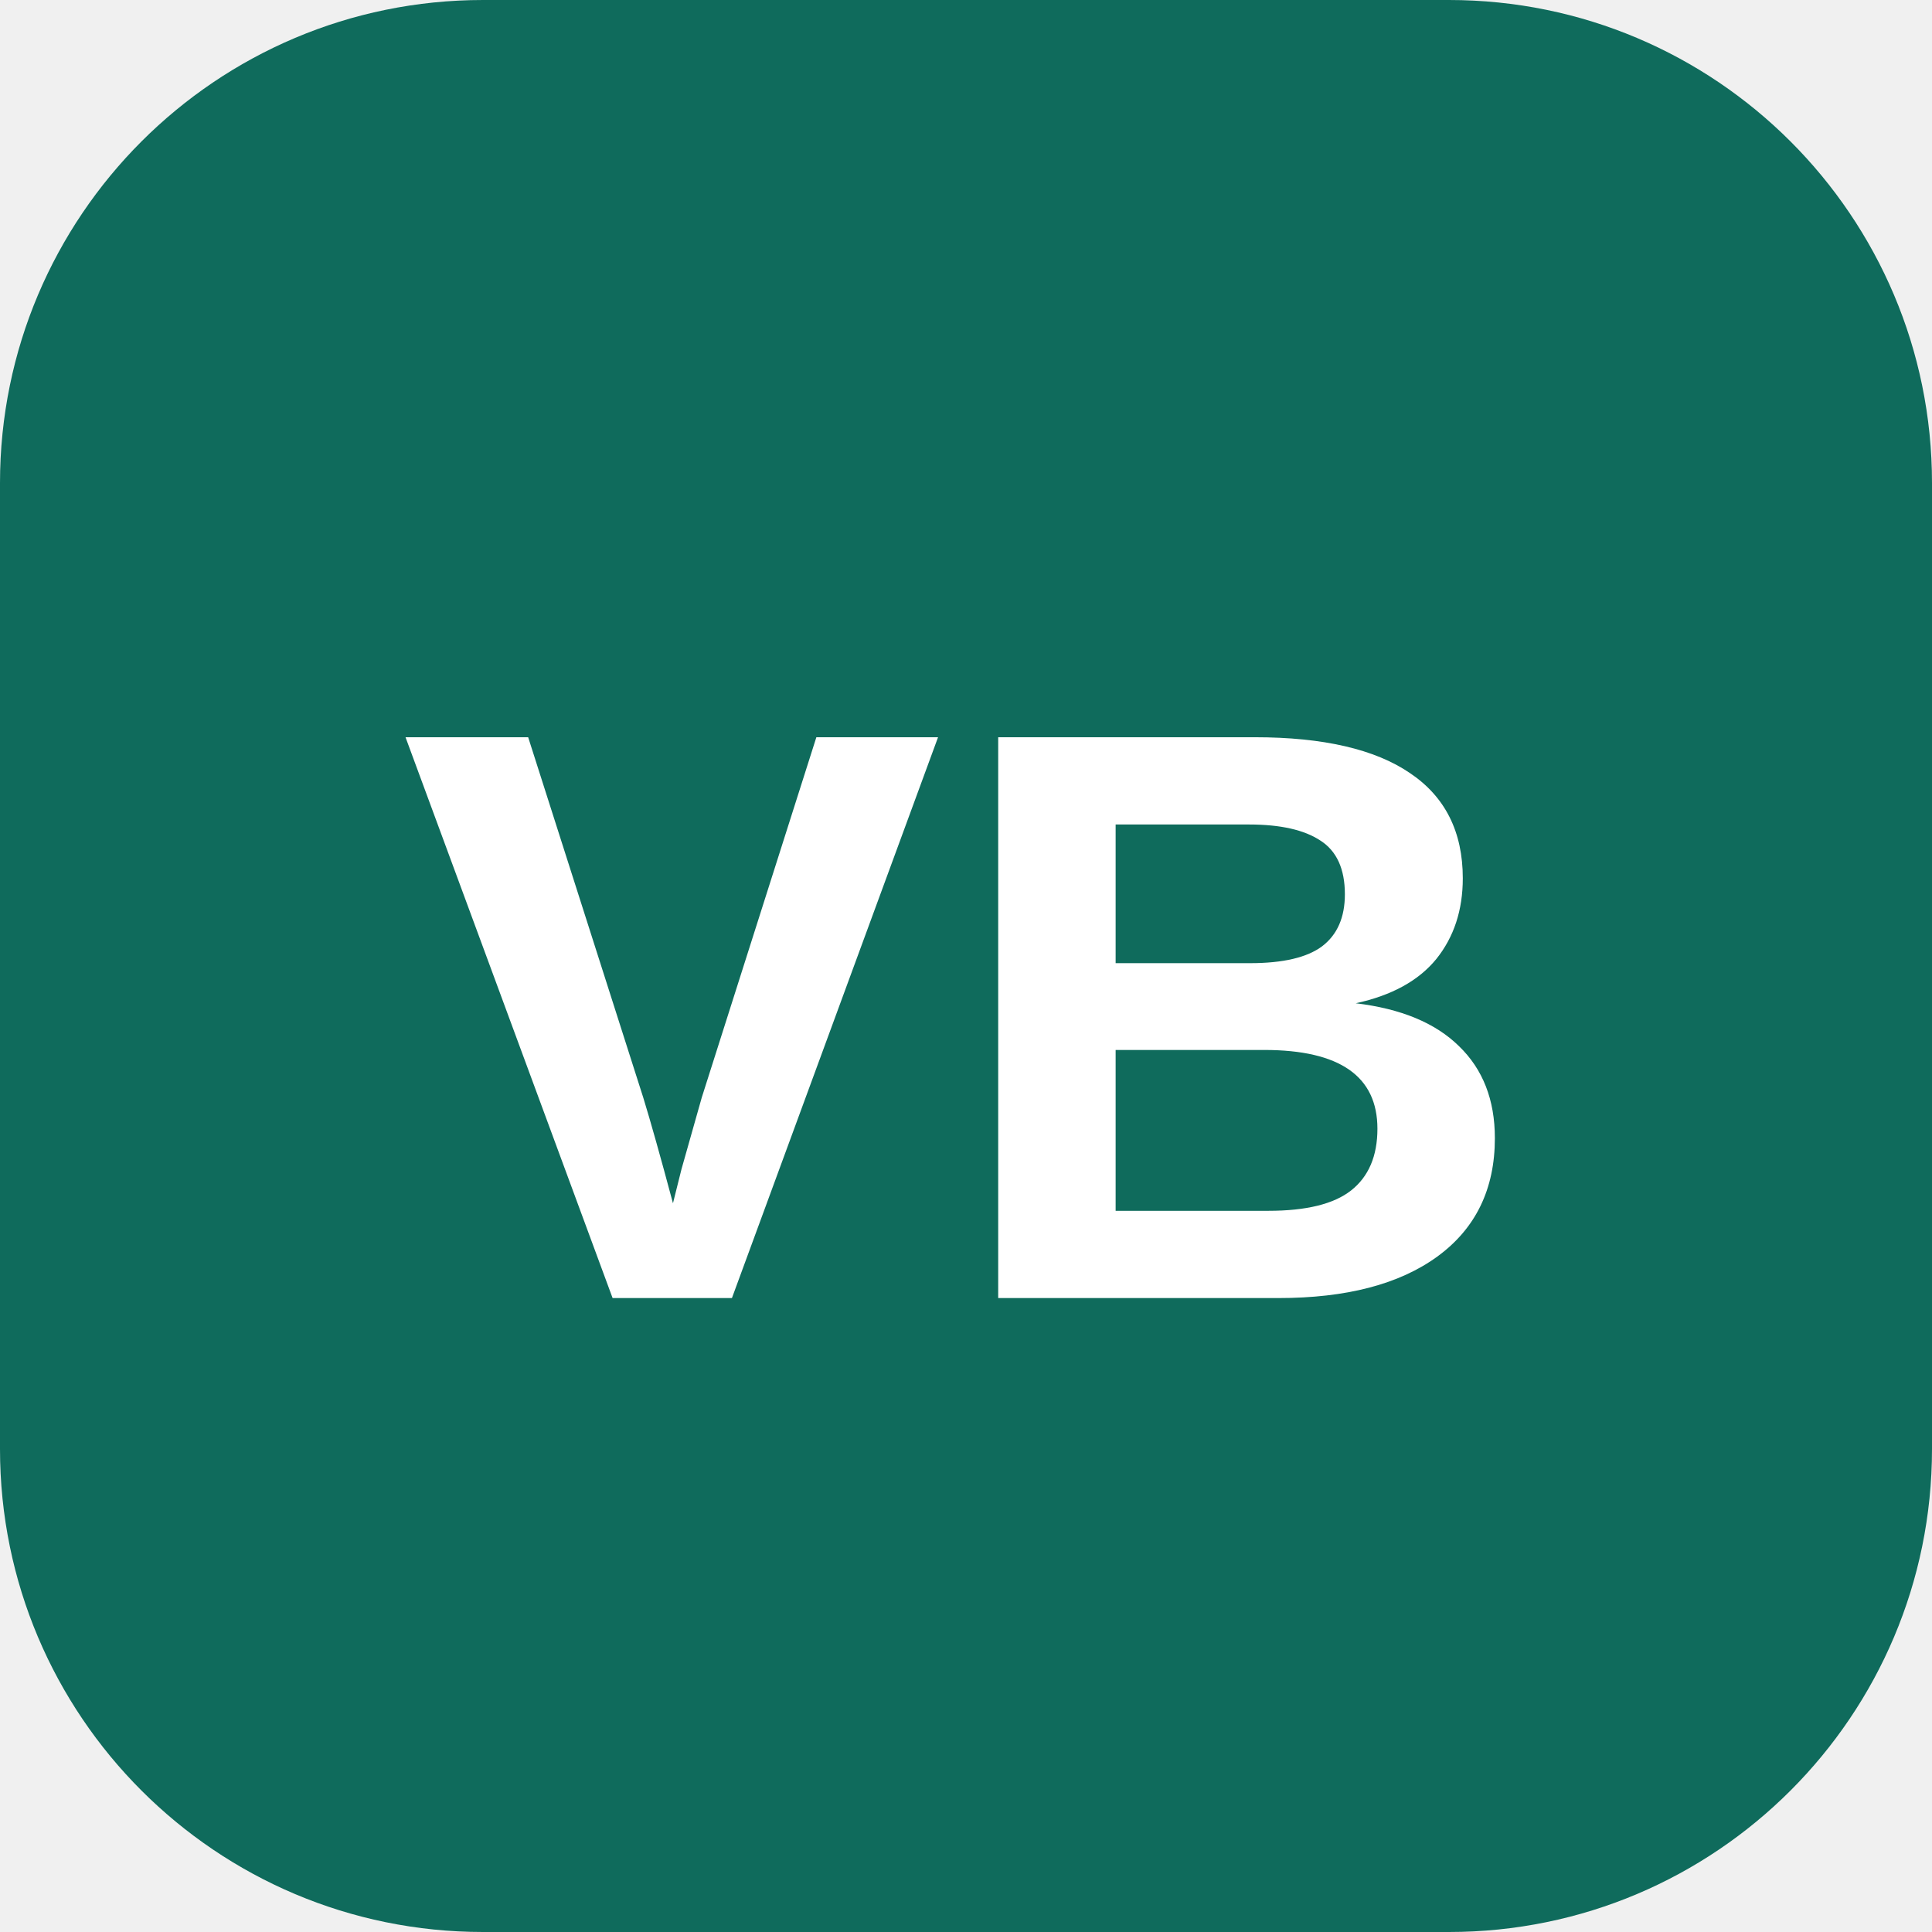
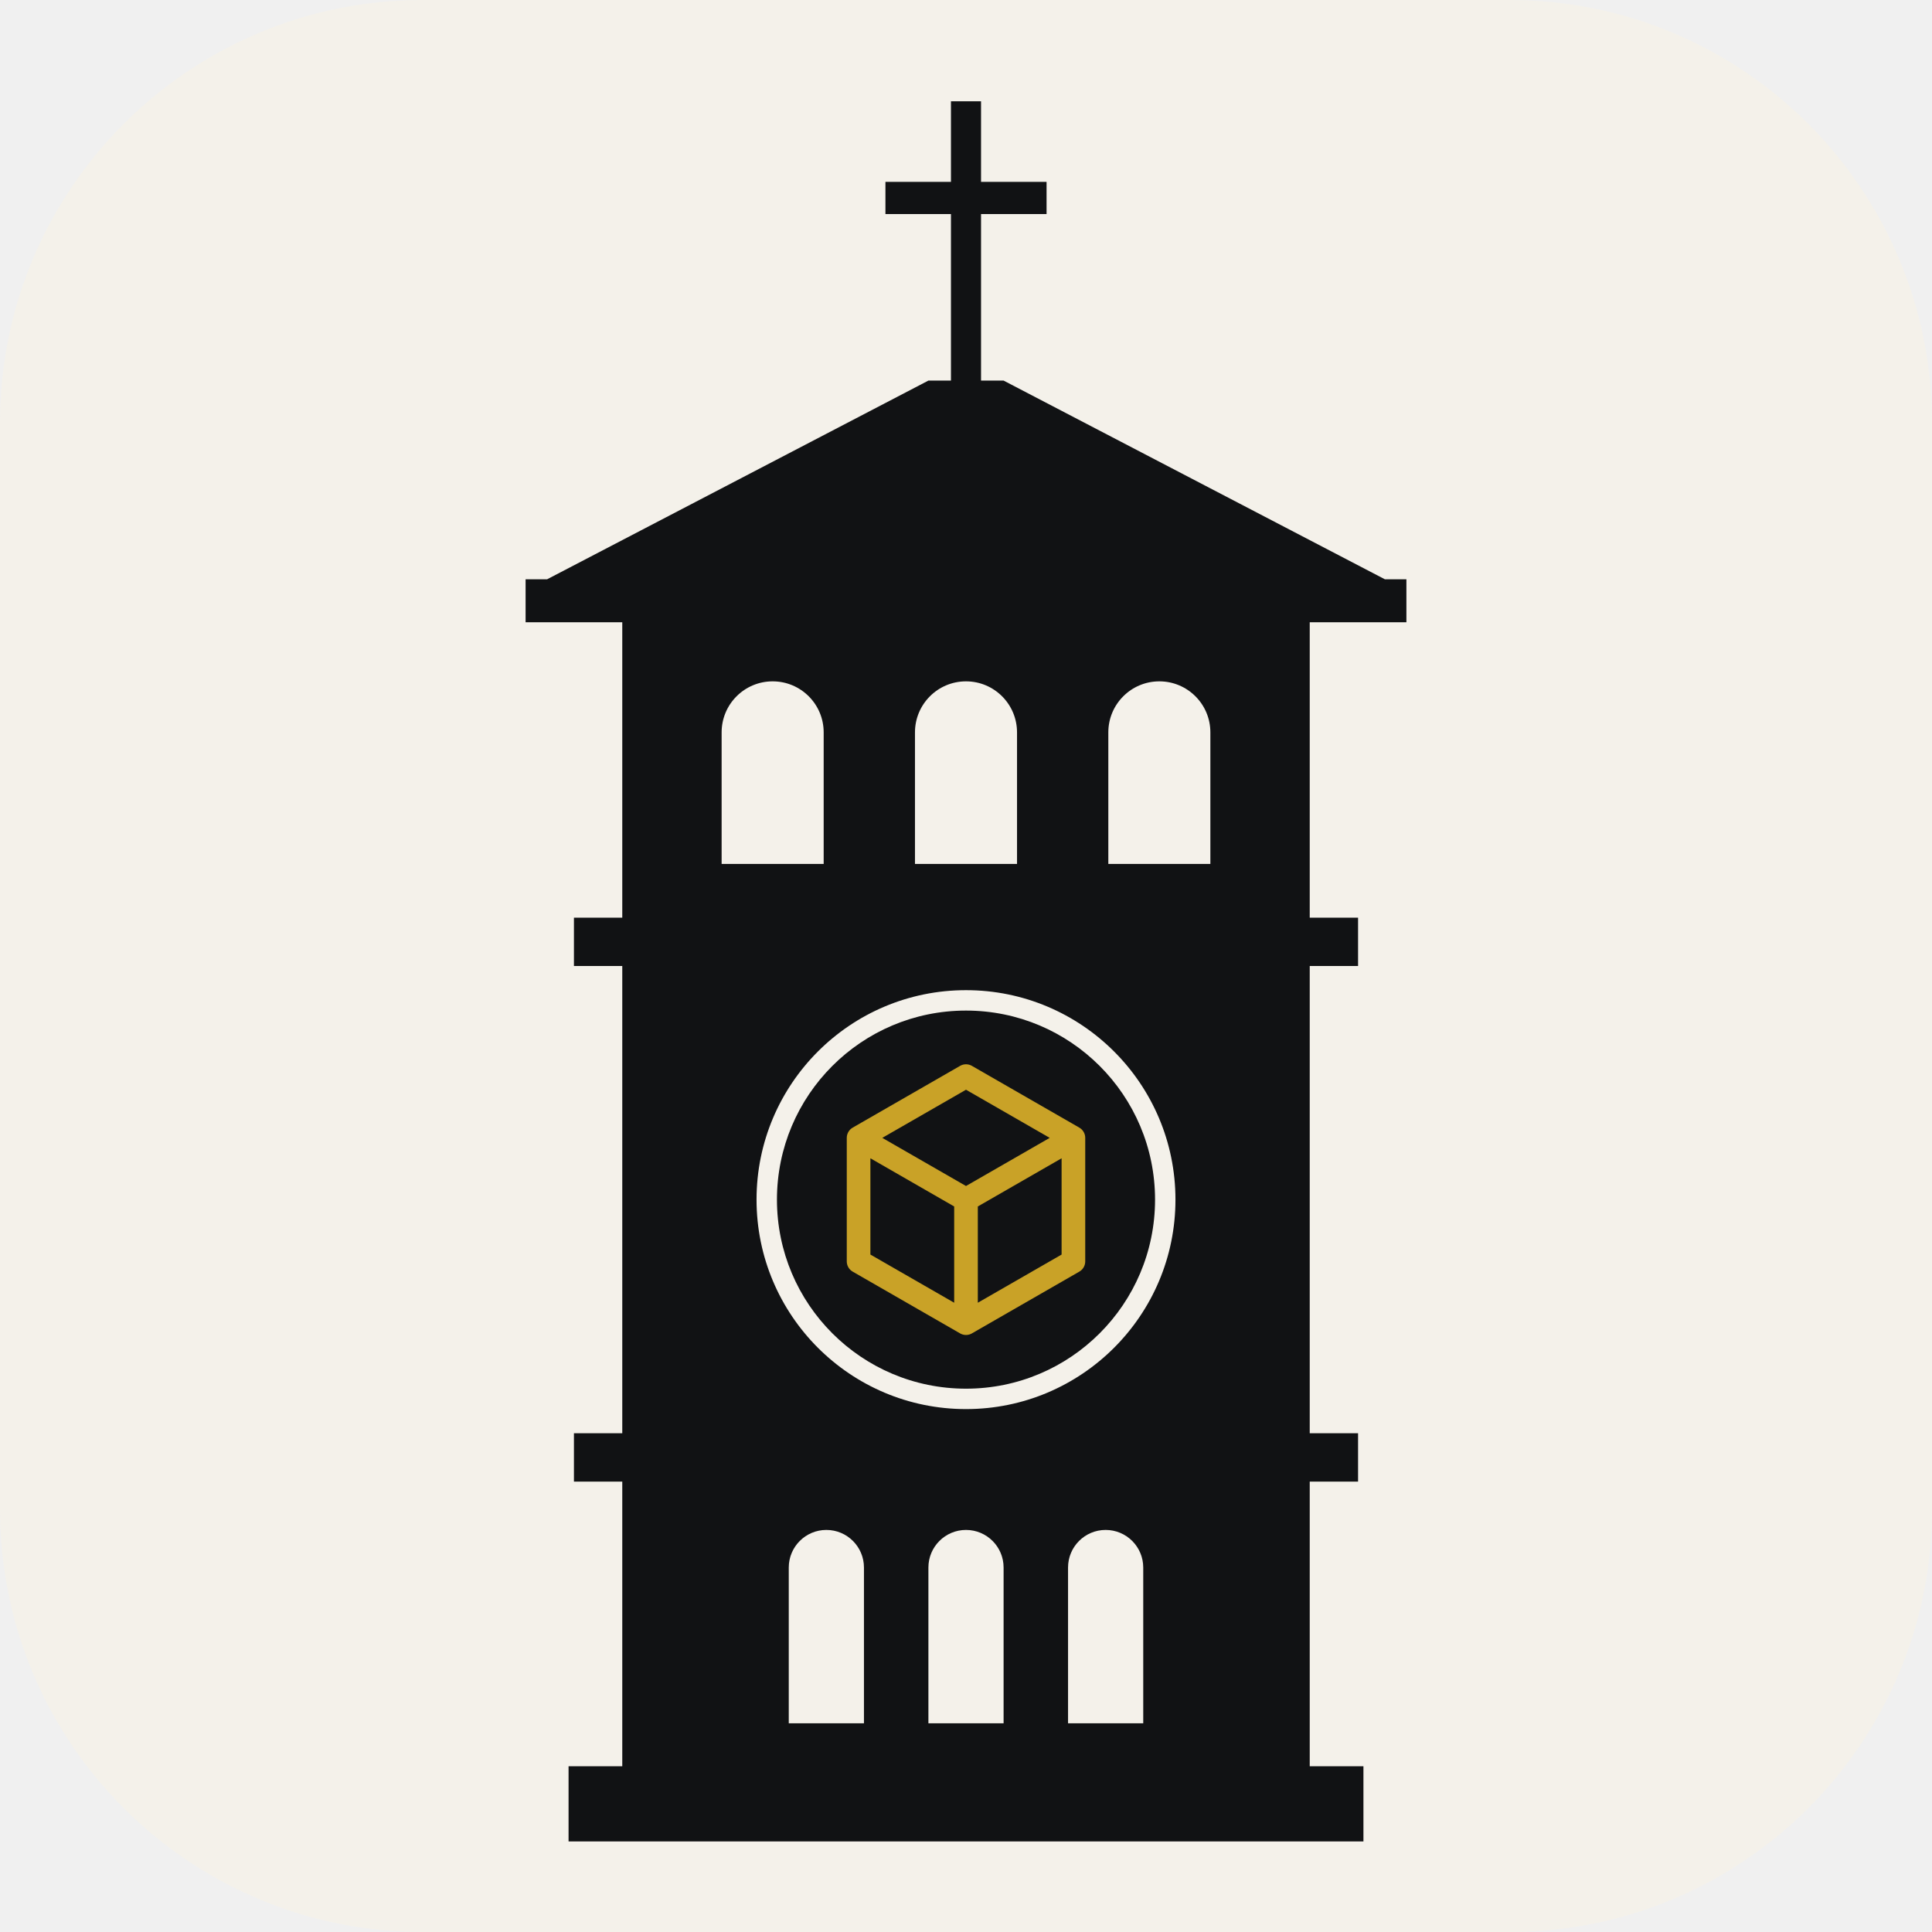
<svg xmlns="http://www.w3.org/2000/svg" viewBox="0 0 64 64">
-   <rect width="64" height="64" rx="16" fill="#0F6B5C" />
-   <text x="32" y="43" font-family="-apple-system, Arial, sans-serif" font-size="27" font-weight="800" fill="#ffffff" text-anchor="middle">VB</text>
+   <rect width="64" height="64" rx="14" fill="#F4F1EA" />
+   <g transform="translate(14.20859 3) scale(0.3558282)">
+     <path fill="#111214" fill-rule="evenodd" d="M48.6 1H51.4V8.5H57.5V11.5H51.4V27H53.5L89 45.5H91V49.5H82V77H86.5V81.5H82V125H86.5V129.5H82V156H87V163H13V156H18V129.5H13.5V125H18V81.5H13.5V77H18V49.5H9V45.5H11L46.5 27H48.6V11.5H42.5V8.5H48.6ZM27.25 72V59.75A4.75 4.75 0 0 1 36.75 59.75V72ZM45.25 72V59.75A4.75 4.75 0 0 1 54.75 59.75V72ZM63.25 72V59.75A4.75 4.75 0 0 1 72.75 59.75V72ZM30.5 103.25a19.5 19.5 0 1 0 39 0a19.5 19.5 0 1 0 -39 0ZM32.4 103.25a17.6 17.6 0 1 0 35.2 0a17.6 17.6 0 1 0 -35.2 0ZM33.5 152V137.5A3.5 3.5 0 0 1 40.5 137.5V152ZM46.5 152V137.5A3.5 3.5 0 0 1 53.5 137.5V152ZM59.5 152V137.5A3.5 3.5 0 0 1 66.5 137.5V152Z" />
+     <g transform="translate(50 103.25)" fill="none" stroke="#C9A227" stroke-width="2.2" stroke-linejoin="round">
+       <path d="M0 -11.5L10 -5.75V5.75L0 11.5L-10 5.75V-5.75Z M0 0V11.5 M0 0L10 -5.75 M0 0L-10 -5.75" />
+     </g>
+   </g>
</svg>
